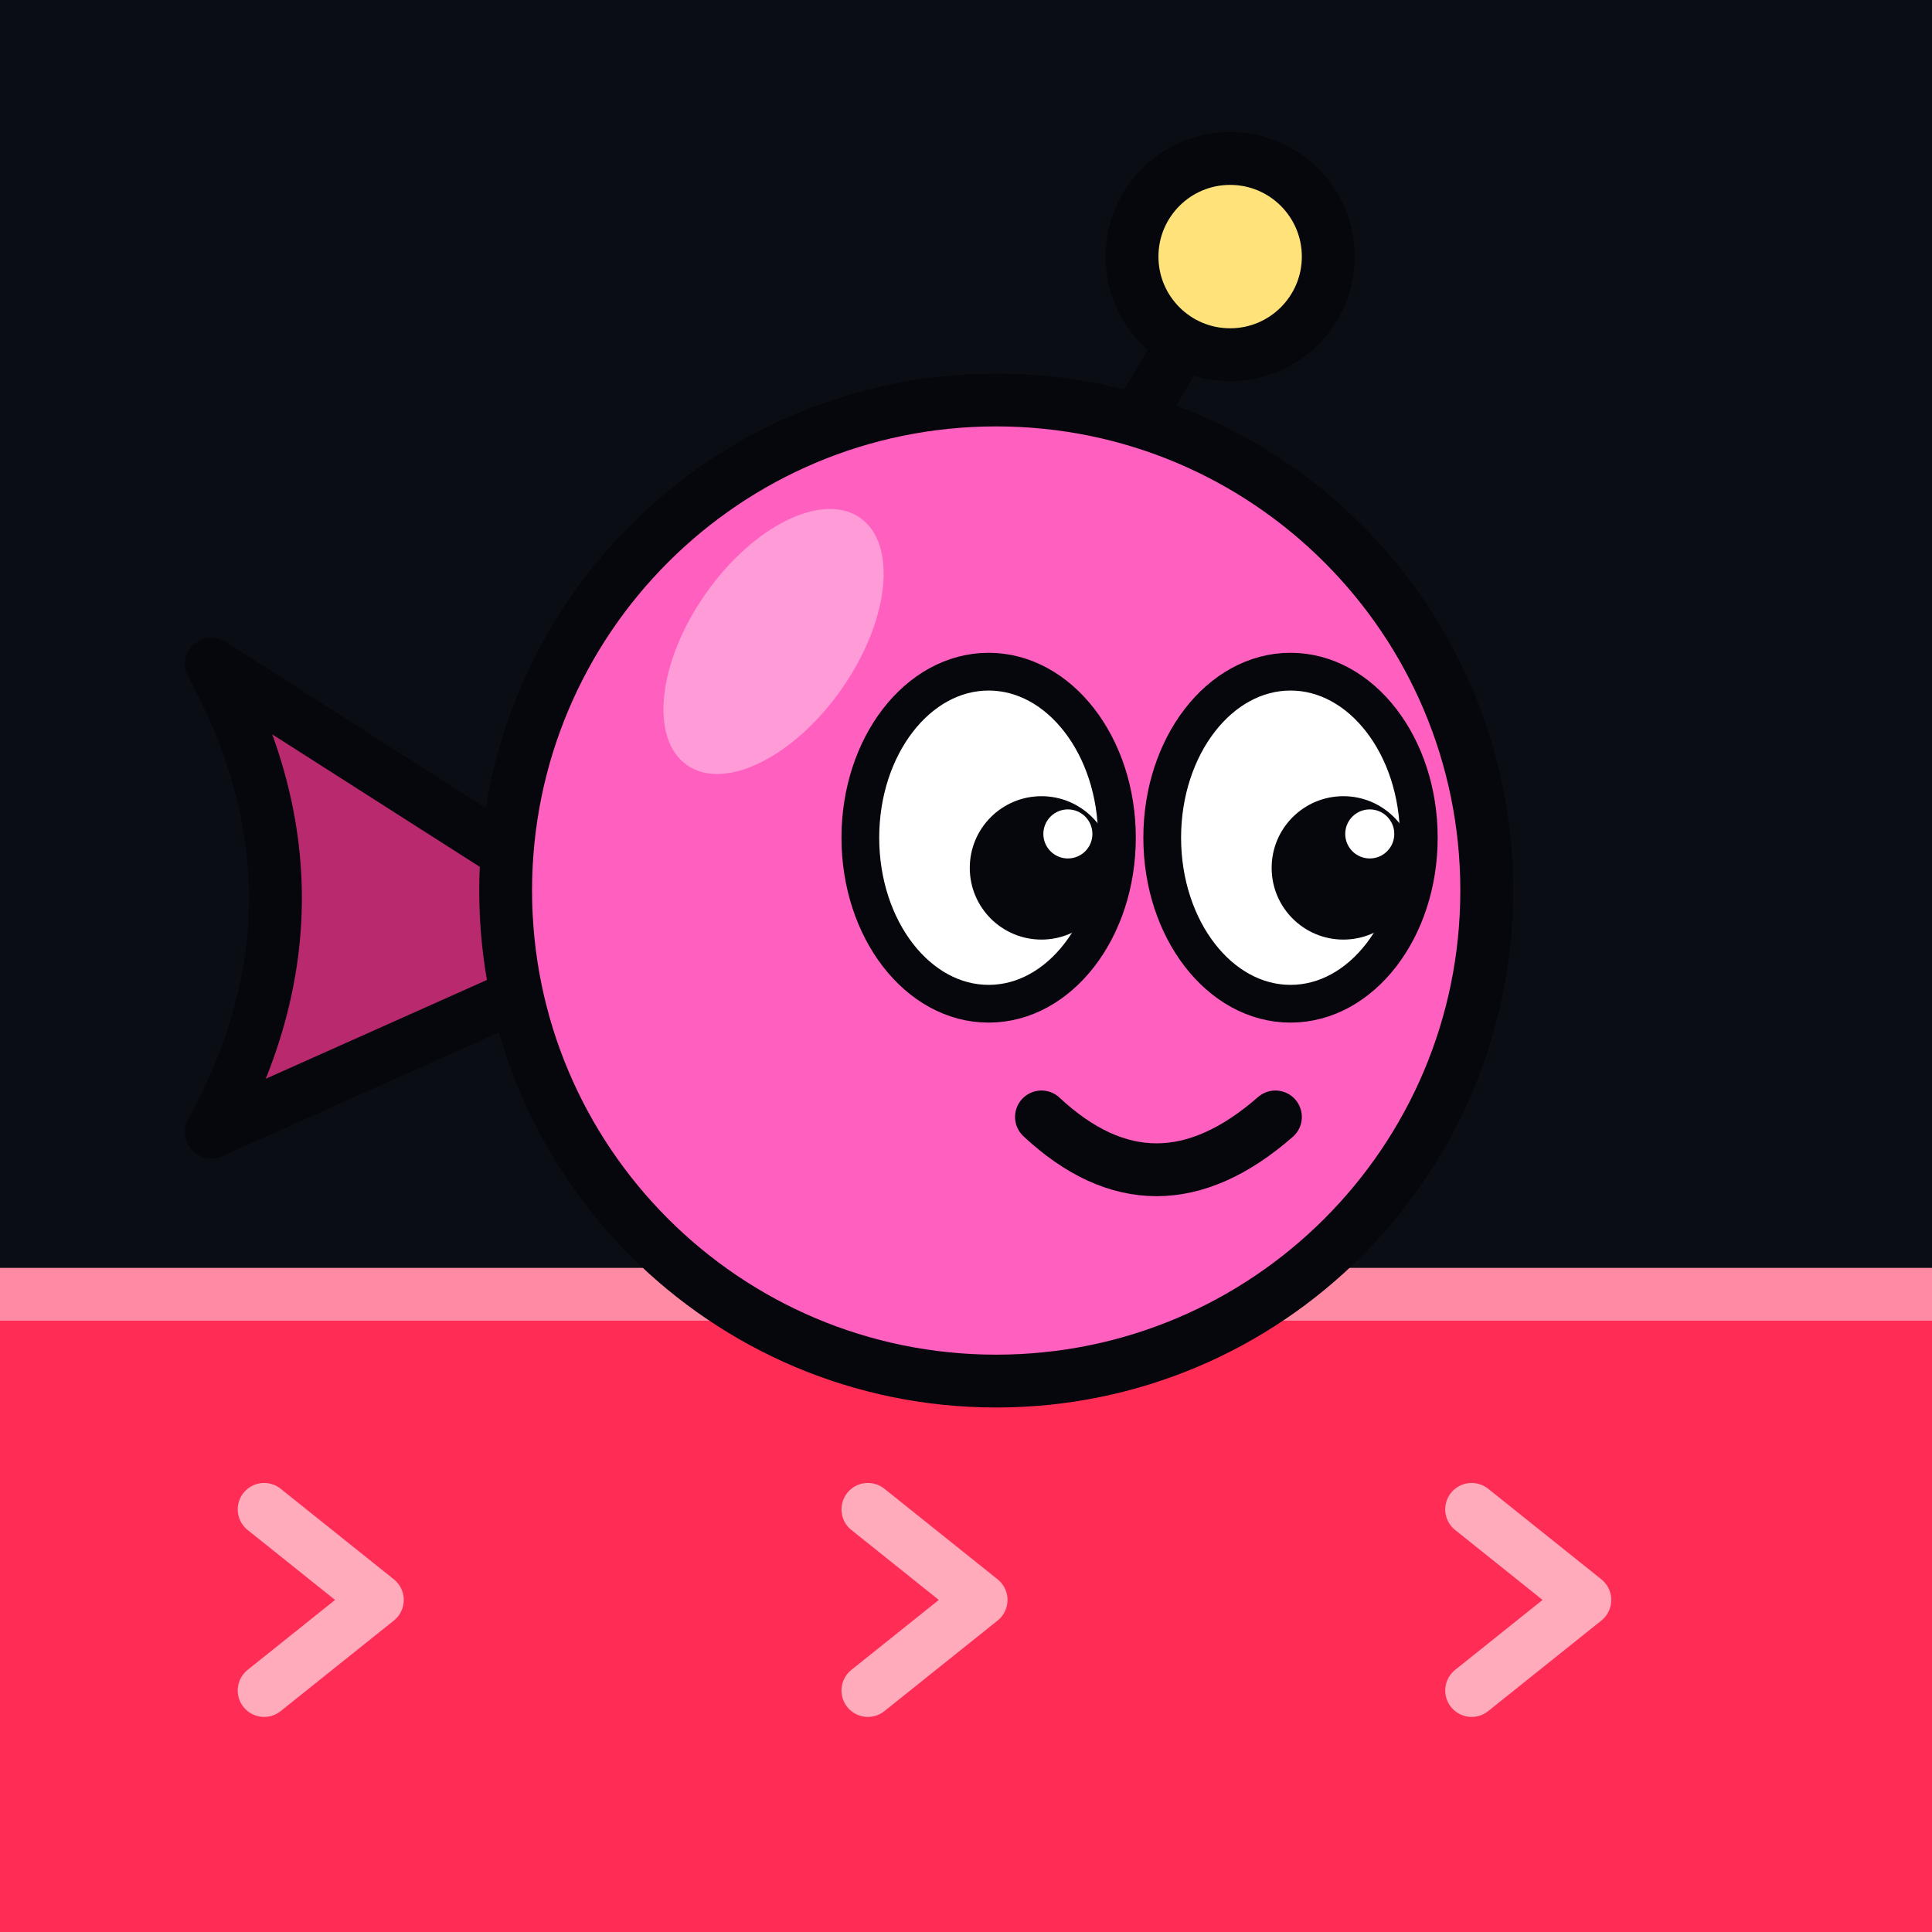
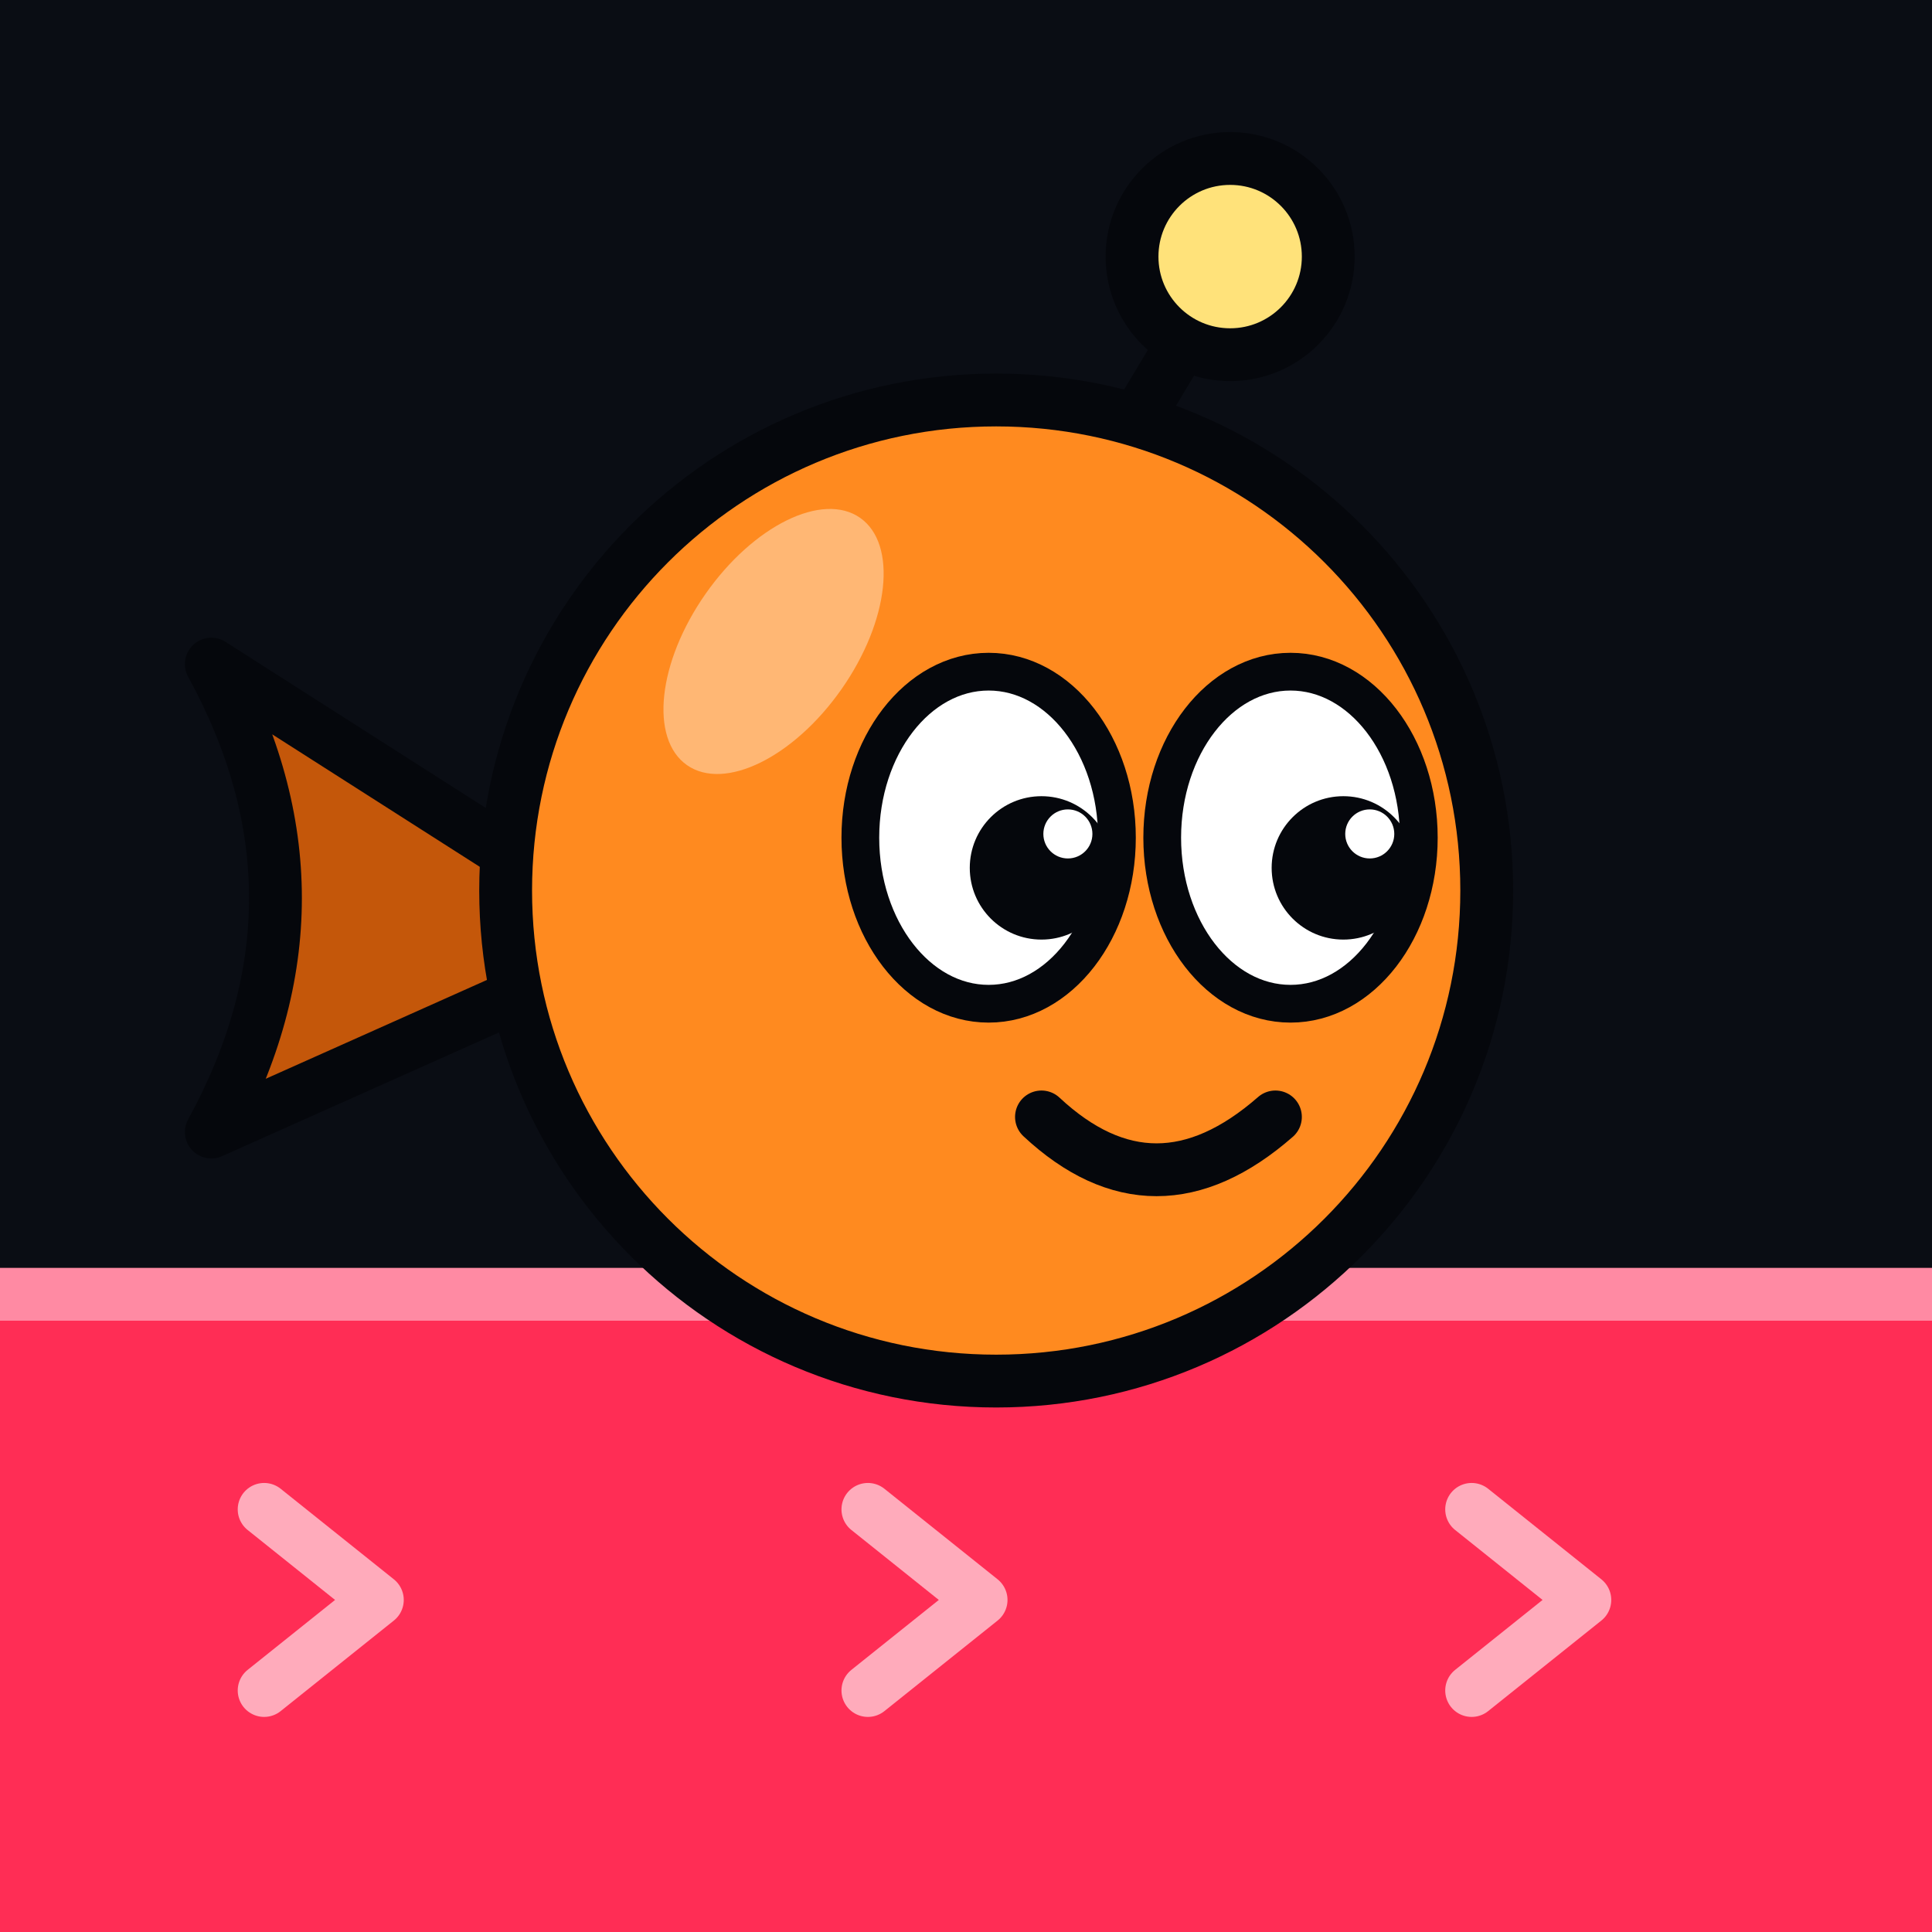
<svg xmlns="http://www.w3.org/2000/svg" viewBox="0 0 512 512">
  <rect width="512" height="512" fill="#0A0D14" />
  <rect y="344" width="512" height="168" fill="#FF2D55" />
  <rect y="336" width="512" height="14" fill="#FF8AA3" />
  <g fill="none" stroke="#fff" stroke-opacity=".6" stroke-width="14" stroke-linecap="round" stroke-linejoin="round">
    <path d="M70 400l30 24-30 24M230 400l30 24-30 24M390 400l30 24-30 24" />
  </g>
  <g stroke="#05070C" stroke-width="14" stroke-linejoin="round" stroke-linecap="round">
-     <path d="M150 236 56 176q34 62 0 124l94-42Z" fill="#B8296E" />
+     <path d="M150 236 56 176q34 62 0 124l94-42Z" fill="#C4570A" />
    <path d="M290 130l30-50" fill="none" />
    <circle cx="326" cy="68" r="26" fill="#FFE27A" />
-     <circle cx="264" cy="236" r="130" fill="#FF5FBF" />
+     <circle cx="264" cy="236" r="130" fill="#FF8A1F" />
  </g>
  <ellipse cx="205" cy="170" rx="22" ry="40" transform="rotate(35 205 170)" fill="#fff" opacity=".38" />
  <g stroke="#05070C" stroke-width="10">
    <ellipse cx="262" cy="222" rx="34" ry="44" fill="#fff" />
    <ellipse cx="342" cy="222" rx="34" ry="44" fill="#fff" />
  </g>
  <circle cx="276" cy="230" r="19" fill="#05070C" />
  <circle cx="356" cy="230" r="19" fill="#05070C" />
  <circle cx="283" cy="221" r="6.5" fill="#fff" />
  <circle cx="363" cy="221" r="6.5" fill="#fff" />
  <path d="M276 296q30 28 62 0" fill="none" stroke="#05070C" stroke-width="14" stroke-linecap="round" />
</svg>
